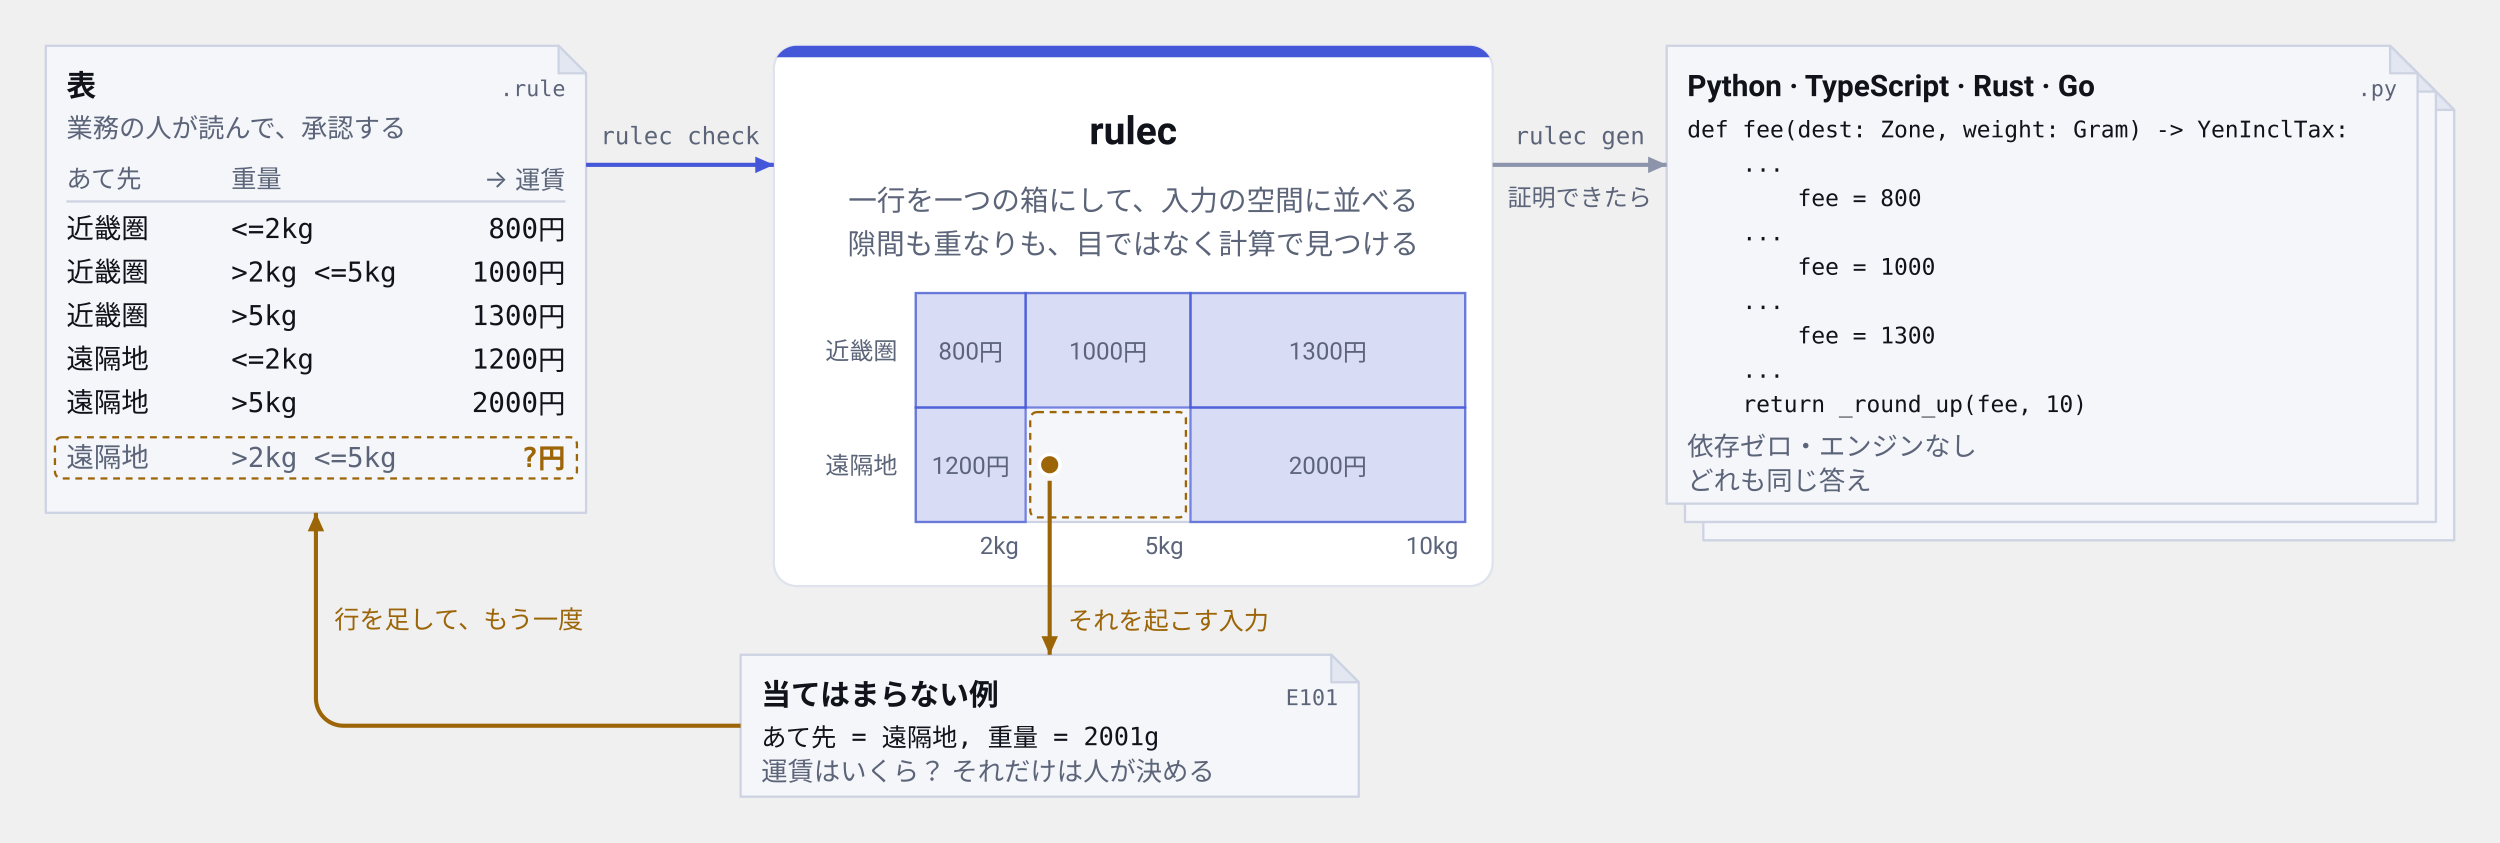
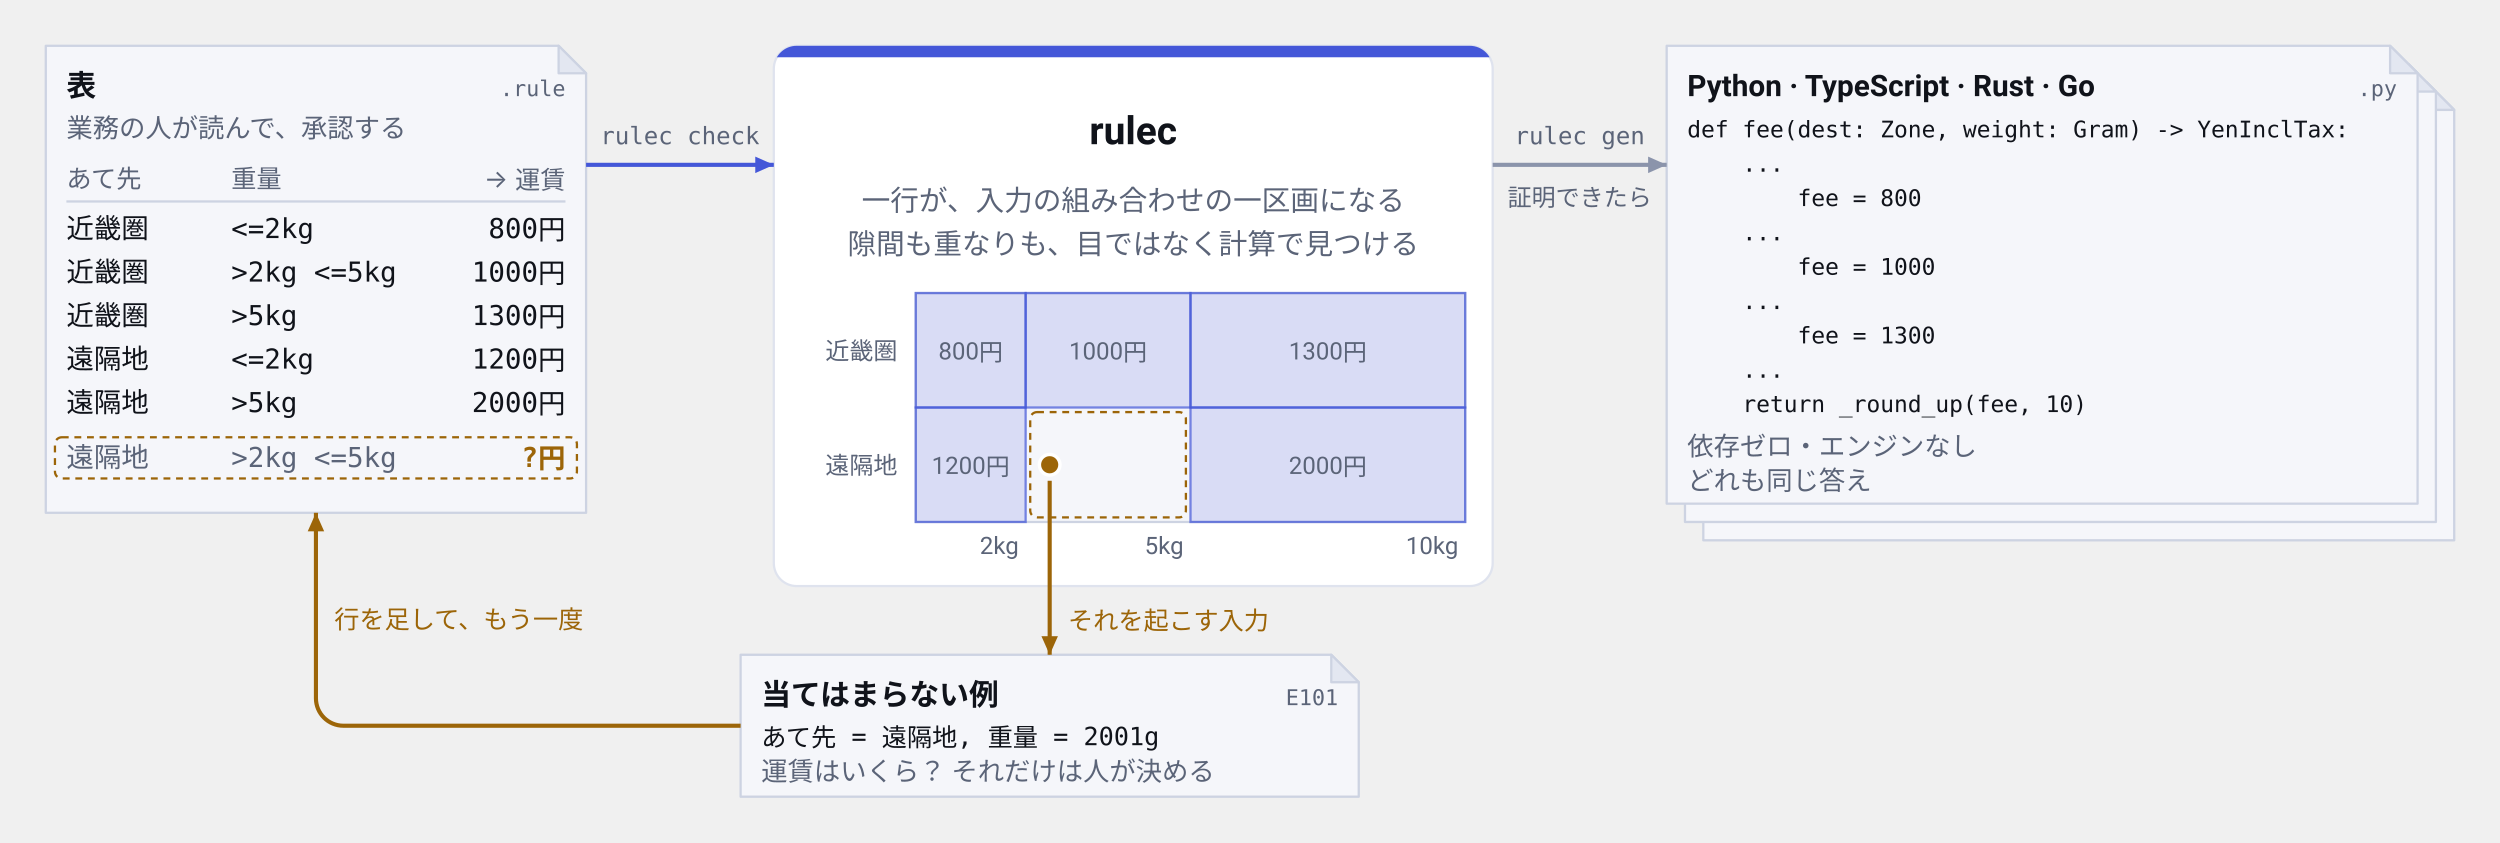
- <svg xmlns="http://www.w3.org/2000/svg" viewBox="0 0 1092 368" role="img" aria-label="表を書く。rulec は一行を一つの箱にして入力の空間に並べ、隙間も重なりも無いことを計算で証明する。抜けがあれば、それを起こす入力（あて先 = 遠隔地, 重量 = 2001g）が返ってきて、行を足してもう一度。運賃がいくらかだけは人が決める。証明できた表からだけ、依存ゼロの Python・TypeScript・Go が出る。" font-family="-apple-system, BlinkMacSystemFont, &quot;Hiragino Sans&quot;, &quot;Noto Sans JP&quot;, &quot;Yu Gothic&quot;, Meiryo, &quot;Segoe UI&quot;, Roboto, sans-serif">
+ <svg xmlns="http://www.w3.org/2000/svg" viewBox="0 0 1092 368" role="img" aria-label="表を書く。rulec は一行を入力の組み合わせの一区画にして並べ、隙間も重なりも無いことを計算で証明する。抜けがあれば、それを起こす入力（あて先 = 遠隔地, 重量 = 2001g）が返ってきて、行を足してもう一度。運賃がいくらかだけは人が決める。証明できた表からだけ、依存ゼロの Python・TypeScript・Rust・Go が出る。" font-family="-apple-system, BlinkMacSystemFont, &quot;Hiragino Sans&quot;, &quot;Noto Sans JP&quot;, &quot;Yu Gothic&quot;, Meiryo, &quot;Segoe UI&quot;, Roboto, sans-serif">
  <defs>
    <marker id="head-neutral" viewBox="0 0 10 10" refX="9" refY="5" markerWidth="9" markerHeight="9" markerUnits="userSpaceOnUse" orient="auto">
      <path d="M0,1 L9,5 L0,9 Z" fill="#8b94ab" />
    </marker>
    <marker id="head-accent" viewBox="0 0 10 10" refX="9" refY="5" markerWidth="9" markerHeight="9" markerUnits="userSpaceOnUse" orient="auto">
      <path d="M0,1 L9,5 L0,9 Z" fill="#4457d8" />
    </marker>
    <marker id="head-human" viewBox="0 0 10 10" refX="9" refY="5" markerWidth="9" markerHeight="9" markerUnits="userSpaceOnUse" orient="auto">
      <path d="M0,1 L9,5 L0,9 Z" fill="#9c6508" />
    </marker>
  </defs>
  <path d="M20,20 H244 L256,32 V224 H20 Z" fill="#f5f6fa" stroke="#cdd3e2" stroke-linejoin="round" />
  <path d="M244,20 V32 H256 Z" fill="#e3e7f1" stroke="#cdd3e2" stroke-linejoin="round" />
  <text x="29" y="42" font-size="13" font-weight="600" text-anchor="start" fill="#10131a">表</text>
  <text x="247" y="42" font-size="9.5" font-weight="400" text-anchor="end" fill="#5b6478" font-family="ui-monospace, SFMono-Regular, Menlo, Consolas, monospace">.rule</text>
  <text x="29" y="60" font-size="11.5" font-weight="400" text-anchor="start" fill="#5b6478">業務の人が読んで、承認する</text>
  <text x="29" y="82" font-size="11" font-weight="400" text-anchor="start" fill="#5b6478">あて先</text>
  <text x="101" y="82" font-size="11" font-weight="400" text-anchor="start" fill="#5b6478">重量</text>
  <text x="247" y="82" font-size="11" font-weight="400" text-anchor="end" fill="#5b6478">→ 運賃</text>
  <line x1="29" y1="88" x2="247" y2="88" stroke="#cdd3e2" />
  <text x="29" y="104" font-size="12" font-weight="400" text-anchor="start" fill="#10131a" font-family="ui-monospace, SFMono-Regular, Menlo, Consolas, monospace">近畿圏</text>
  <text x="101" y="104" font-size="12" font-weight="400" text-anchor="start" fill="#10131a" font-family="ui-monospace, SFMono-Regular, Menlo, Consolas, monospace">&lt;=2kg</text>
  <text x="247" y="104" font-size="12" font-weight="400" text-anchor="end" fill="#10131a" font-family="ui-monospace, SFMono-Regular, Menlo, Consolas, monospace">800円</text>
  <text x="29" y="123" font-size="12" font-weight="400" text-anchor="start" fill="#10131a" font-family="ui-monospace, SFMono-Regular, Menlo, Consolas, monospace">近畿圏</text>
  <text x="101" y="123" font-size="12" font-weight="400" text-anchor="start" fill="#10131a" font-family="ui-monospace, SFMono-Regular, Menlo, Consolas, monospace">&gt;2kg &lt;=5kg</text>
  <text x="247" y="123" font-size="12" font-weight="400" text-anchor="end" fill="#10131a" font-family="ui-monospace, SFMono-Regular, Menlo, Consolas, monospace">1000円</text>
  <text x="29" y="142" font-size="12" font-weight="400" text-anchor="start" fill="#10131a" font-family="ui-monospace, SFMono-Regular, Menlo, Consolas, monospace">近畿圏</text>
  <text x="101" y="142" font-size="12" font-weight="400" text-anchor="start" fill="#10131a" font-family="ui-monospace, SFMono-Regular, Menlo, Consolas, monospace">&gt;5kg</text>
  <text x="247" y="142" font-size="12" font-weight="400" text-anchor="end" fill="#10131a" font-family="ui-monospace, SFMono-Regular, Menlo, Consolas, monospace">1300円</text>
  <text x="29" y="161" font-size="12" font-weight="400" text-anchor="start" fill="#10131a" font-family="ui-monospace, SFMono-Regular, Menlo, Consolas, monospace">遠隔地</text>
  <text x="101" y="161" font-size="12" font-weight="400" text-anchor="start" fill="#10131a" font-family="ui-monospace, SFMono-Regular, Menlo, Consolas, monospace">&lt;=2kg</text>
  <text x="247" y="161" font-size="12" font-weight="400" text-anchor="end" fill="#10131a" font-family="ui-monospace, SFMono-Regular, Menlo, Consolas, monospace">1200円</text>
  <text x="29" y="180" font-size="12" font-weight="400" text-anchor="start" fill="#10131a" font-family="ui-monospace, SFMono-Regular, Menlo, Consolas, monospace">遠隔地</text>
  <text x="101" y="180" font-size="12" font-weight="400" text-anchor="start" fill="#10131a" font-family="ui-monospace, SFMono-Regular, Menlo, Consolas, monospace">&gt;5kg</text>
  <text x="247" y="180" font-size="12" font-weight="400" text-anchor="end" fill="#10131a" font-family="ui-monospace, SFMono-Regular, Menlo, Consolas, monospace">2000円</text>
  <rect x="24" y="191" width="228" height="18" rx="3" fill="none" stroke="#9c6508" stroke-width="1" stroke-dasharray="3 2.5" />
  <text x="29" y="204" font-size="12" font-weight="400" text-anchor="start" fill="#5b6478" font-family="ui-monospace, SFMono-Regular, Menlo, Consolas, monospace">遠隔地</text>
  <text x="101" y="204" font-size="12" font-weight="400" text-anchor="start" fill="#5b6478" font-family="ui-monospace, SFMono-Regular, Menlo, Consolas, monospace">&gt;2kg &lt;=5kg</text>
  <text x="247" y="204" font-size="12" font-weight="600" text-anchor="end" fill="#9c6508" font-family="ui-monospace, SFMono-Regular, Menlo, Consolas, monospace">?円</text>
  <clipPath id="clip-rulec">
    <rect x="338" y="20" width="314" height="236" rx="10" />
  </clipPath>
  <rect x="338" y="20" width="314" height="236" rx="10" fill="#ffffff" stroke="#dfe3ee" />
  <rect x="338" y="20" width="314" height="5" fill="#4457d8" clip-path="url(#clip-rulec)" />
  <text x="495.0" y="63" font-size="17" font-weight="700" text-anchor="middle" fill="#10131a">rulec</text>
-   <text x="495.0" y="92" font-size="12.5" font-weight="400" text-anchor="middle" fill="#5b6478">一行を一つの箱にして、入力の空間に並べる</text>
+   <text x="495.0" y="92" font-size="12.5" font-weight="400" text-anchor="middle" fill="#5b6478">一行が、入力の組み合わせの一区画になる</text>
  <text x="495.0" y="111" font-size="12.5" font-weight="400" text-anchor="middle" fill="#5b6478">隙間も重なりも、目ではなく計算で見つける</text>
  <rect x="400" y="128" width="240" height="100" fill="#f5f6fa" stroke="#cdd3e2" />
  <rect x="400.0" y="128.0" width="48.0" height="50.0" fill="#4457d8" fill-opacity="0.16" stroke="#4457d8" stroke-opacity="0.7" />
  <text x="424.0" y="157.0" font-size="10.5" font-weight="400" text-anchor="middle" fill="#5b6478">800円</text>
  <rect x="448.0" y="128.0" width="72.0" height="50.0" fill="#4457d8" fill-opacity="0.16" stroke="#4457d8" stroke-opacity="0.7" />
  <text x="484.0" y="157.0" font-size="10.5" font-weight="400" text-anchor="middle" fill="#5b6478">1000円</text>
  <rect x="520.0" y="128.0" width="120.0" height="50.0" fill="#4457d8" fill-opacity="0.16" stroke="#4457d8" stroke-opacity="0.7" />
  <text x="580.0" y="157.0" font-size="10.5" font-weight="400" text-anchor="middle" fill="#5b6478">1300円</text>
  <rect x="400.0" y="178.0" width="48.0" height="50.0" fill="#4457d8" fill-opacity="0.16" stroke="#4457d8" stroke-opacity="0.7" />
  <text x="424.0" y="207.0" font-size="10.5" font-weight="400" text-anchor="middle" fill="#5b6478">1200円</text>
  <rect x="520.0" y="178.0" width="120.0" height="50.0" fill="#4457d8" fill-opacity="0.16" stroke="#4457d8" stroke-opacity="0.7" />
  <text x="580.0" y="207.0" font-size="10.5" font-weight="400" text-anchor="middle" fill="#5b6478">2000円</text>
  <rect x="450.0" y="180.0" width="68.0" height="46.0" rx="3" fill="none" stroke="#9c6508" stroke-width="1" stroke-dasharray="3 2.5" />
  <text x="392" y="157.0" font-size="10.5" font-weight="400" text-anchor="end" fill="#5b6478">近畿圏</text>
  <text x="392" y="207.0" font-size="10.5" font-weight="400" text-anchor="end" fill="#5b6478">遠隔地</text>
  <text x="445.0" y="242" font-size="10.5" font-weight="400" text-anchor="end" fill="#5b6478">2kg</text>
  <text x="517.0" y="242" font-size="10.5" font-weight="400" text-anchor="end" fill="#5b6478">5kg</text>
  <text x="637.0" y="242" font-size="10.5" font-weight="400" text-anchor="end" fill="#5b6478">10kg</text>
  <circle cx="458.5" cy="203.0" r="4.5" fill="#9c6508" stroke="#ffffff" stroke-width="1.5" />
  <path d="M744,36 H1060 L1072,48 V236 H744 Z" fill="#f5f6fa" stroke="#cdd3e2" stroke-linejoin="round" />
  <path d="M1060,36 V48 H1072 Z" fill="#e3e7f1" stroke="#cdd3e2" stroke-linejoin="round" />
  <path d="M736,28 H1052 L1064,40 V228 H736 Z" fill="#f5f6fa" stroke="#cdd3e2" stroke-linejoin="round" />
  <path d="M1052,28 V40 H1064 Z" fill="#e3e7f1" stroke="#cdd3e2" stroke-linejoin="round" />
  <path d="M728,20 H1044 L1056,32 V220 H728 Z" fill="#f5f6fa" stroke="#cdd3e2" stroke-linejoin="round" />
  <path d="M1044,20 V32 H1056 Z" fill="#e3e7f1" stroke="#cdd3e2" stroke-linejoin="round" />
  <text x="737" y="42" font-size="13" font-weight="600" text-anchor="start" fill="#10131a">Python · TypeScript · Rust · Go</text>
  <text x="1047" y="42" font-size="9.5" font-weight="400" text-anchor="end" fill="#5b6478" font-family="ui-monospace, SFMono-Regular, Menlo, Consolas, monospace">.py</text>
  <text x="737" y="60" font-size="10" font-weight="400" text-anchor="start" fill="#10131a" font-family="ui-monospace, SFMono-Regular, Menlo, Consolas, monospace" xml:space="preserve" style="white-space:pre">def fee(dest: Zone, weight: Gram) -&gt; YenInclTax:</text>
  <text x="737" y="75" font-size="10" font-weight="400" text-anchor="start" fill="#10131a" font-family="ui-monospace, SFMono-Regular, Menlo, Consolas, monospace" xml:space="preserve" style="white-space:pre">    ...</text>
  <text x="737" y="90" font-size="10" font-weight="400" text-anchor="start" fill="#10131a" font-family="ui-monospace, SFMono-Regular, Menlo, Consolas, monospace" xml:space="preserve" style="white-space:pre">        fee = 800</text>
  <text x="737" y="105" font-size="10" font-weight="400" text-anchor="start" fill="#10131a" font-family="ui-monospace, SFMono-Regular, Menlo, Consolas, monospace" xml:space="preserve" style="white-space:pre">    ...</text>
  <text x="737" y="120" font-size="10" font-weight="400" text-anchor="start" fill="#10131a" font-family="ui-monospace, SFMono-Regular, Menlo, Consolas, monospace" xml:space="preserve" style="white-space:pre">        fee = 1000</text>
  <text x="737" y="135" font-size="10" font-weight="400" text-anchor="start" fill="#10131a" font-family="ui-monospace, SFMono-Regular, Menlo, Consolas, monospace" xml:space="preserve" style="white-space:pre">    ...</text>
  <text x="737" y="150" font-size="10" font-weight="400" text-anchor="start" fill="#10131a" font-family="ui-monospace, SFMono-Regular, Menlo, Consolas, monospace" xml:space="preserve" style="white-space:pre">        fee = 1300</text>
  <text x="737" y="165" font-size="10" font-weight="400" text-anchor="start" fill="#10131a" font-family="ui-monospace, SFMono-Regular, Menlo, Consolas, monospace" xml:space="preserve" style="white-space:pre">    ...</text>
  <text x="737" y="180" font-size="10" font-weight="400" text-anchor="start" fill="#10131a" font-family="ui-monospace, SFMono-Regular, Menlo, Consolas, monospace" xml:space="preserve" style="white-space:pre">    return _round_up(fee, 10)</text>
  <text x="737" y="199" font-size="11.5" font-weight="400" text-anchor="start" fill="#5b6478">依存ゼロ・エンジンなし</text>
  <text x="737" y="214" font-size="11.5" font-weight="400" text-anchor="start" fill="#5b6478">どれも同じ答え</text>
  <path d="M323.5,286 H581.5 L593.5,298 V348 H323.5 Z" fill="#f5f6fa" stroke="#cdd3e2" stroke-linejoin="round" />
  <path d="M581.5,286 V298 H593.5 Z" fill="#e3e7f1" stroke="#cdd3e2" stroke-linejoin="round" />
  <text x="332.5" y="308" font-size="13" font-weight="600" text-anchor="start" fill="#10131a">当てはまらない例</text>
  <text x="584.5" y="308" font-size="9.5" font-weight="400" text-anchor="end" fill="#5b6478" font-family="ui-monospace, SFMono-Regular, Menlo, Consolas, monospace">E101</text>
  <text x="332.5" y="326" font-size="11" font-weight="400" text-anchor="start" fill="#10131a" font-family="ui-monospace, SFMono-Regular, Menlo, Consolas, monospace">あて先 = 遠隔地, 重量 = 2001g</text>
  <text x="332.5" y="341" font-size="11.5" font-weight="400" text-anchor="start" fill="#5b6478">運賃はいくら？ それだけは人が決める</text>
  <line x1="256" y1="72" x2="338" y2="72" stroke="#4457d8" stroke-width="1.8" marker-end="url(#head-accent)" />
  <text x="297.0" y="63" font-size="10.5" font-weight="400" text-anchor="middle" fill="#5b6478" font-family="ui-monospace, SFMono-Regular, Menlo, Consolas, monospace">rulec check</text>
  <line x1="652" y1="72" x2="728" y2="72" stroke="#8b94ab" stroke-width="1.8" marker-end="url(#head-neutral)" />
  <text x="690.0" y="63" font-size="10.5" font-weight="400" text-anchor="middle" fill="#5b6478" font-family="ui-monospace, SFMono-Regular, Menlo, Consolas, monospace">rulec gen</text>
  <text x="690.0" y="90" font-size="10.5" font-weight="400" text-anchor="middle" fill="#5b6478">証明できたら</text>
  <line x1="458.5" y1="210.0" x2="458.5" y2="286" stroke="#9c6508" stroke-width="1.8" marker-end="url(#head-human)" />
  <text x="466.5" y="275.0" font-size="11" font-weight="400" text-anchor="start" fill="#9c6508">それを起こす入力</text>
  <path d="M323.5,317.0 H150.0 A12,12 0 0 1 138.0,305.0 V224" fill="none" stroke="#9c6508" stroke-width="1.8" marker-end="url(#head-human)" />
  <text x="146.0" y="274.5" font-size="11" font-weight="400" text-anchor="start" fill="#9c6508">行を足して、もう一度</text>
</svg>
